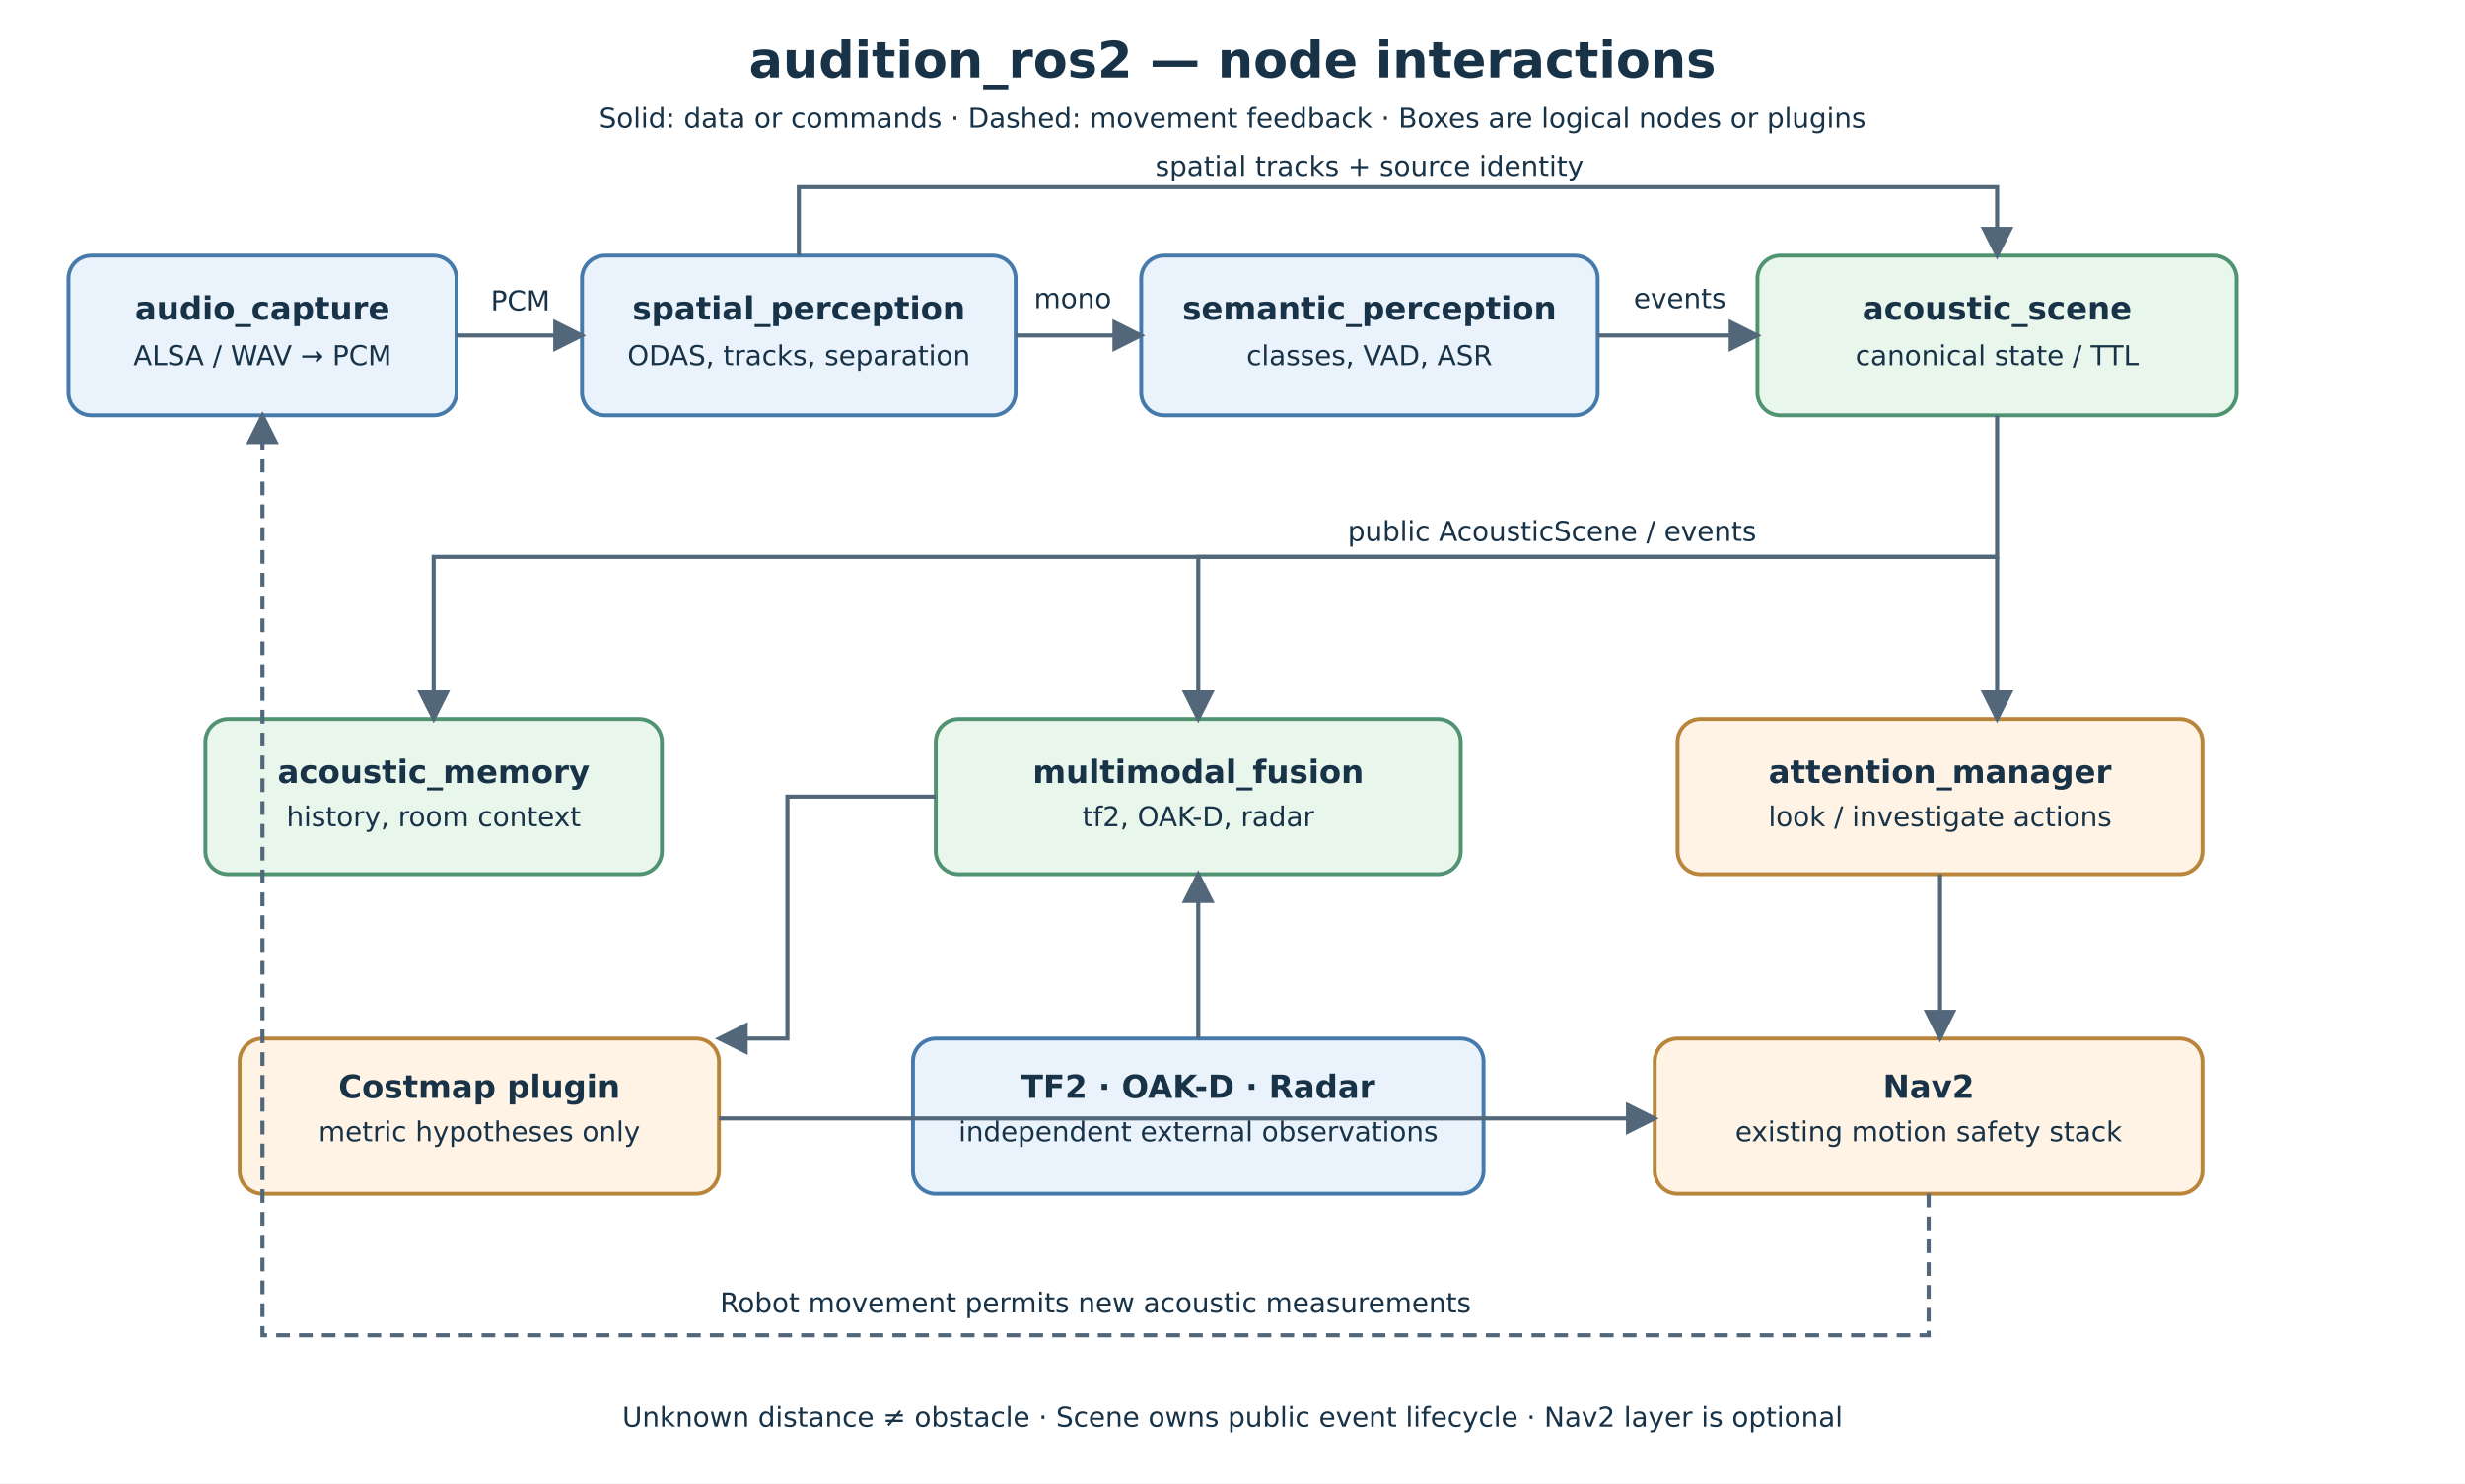
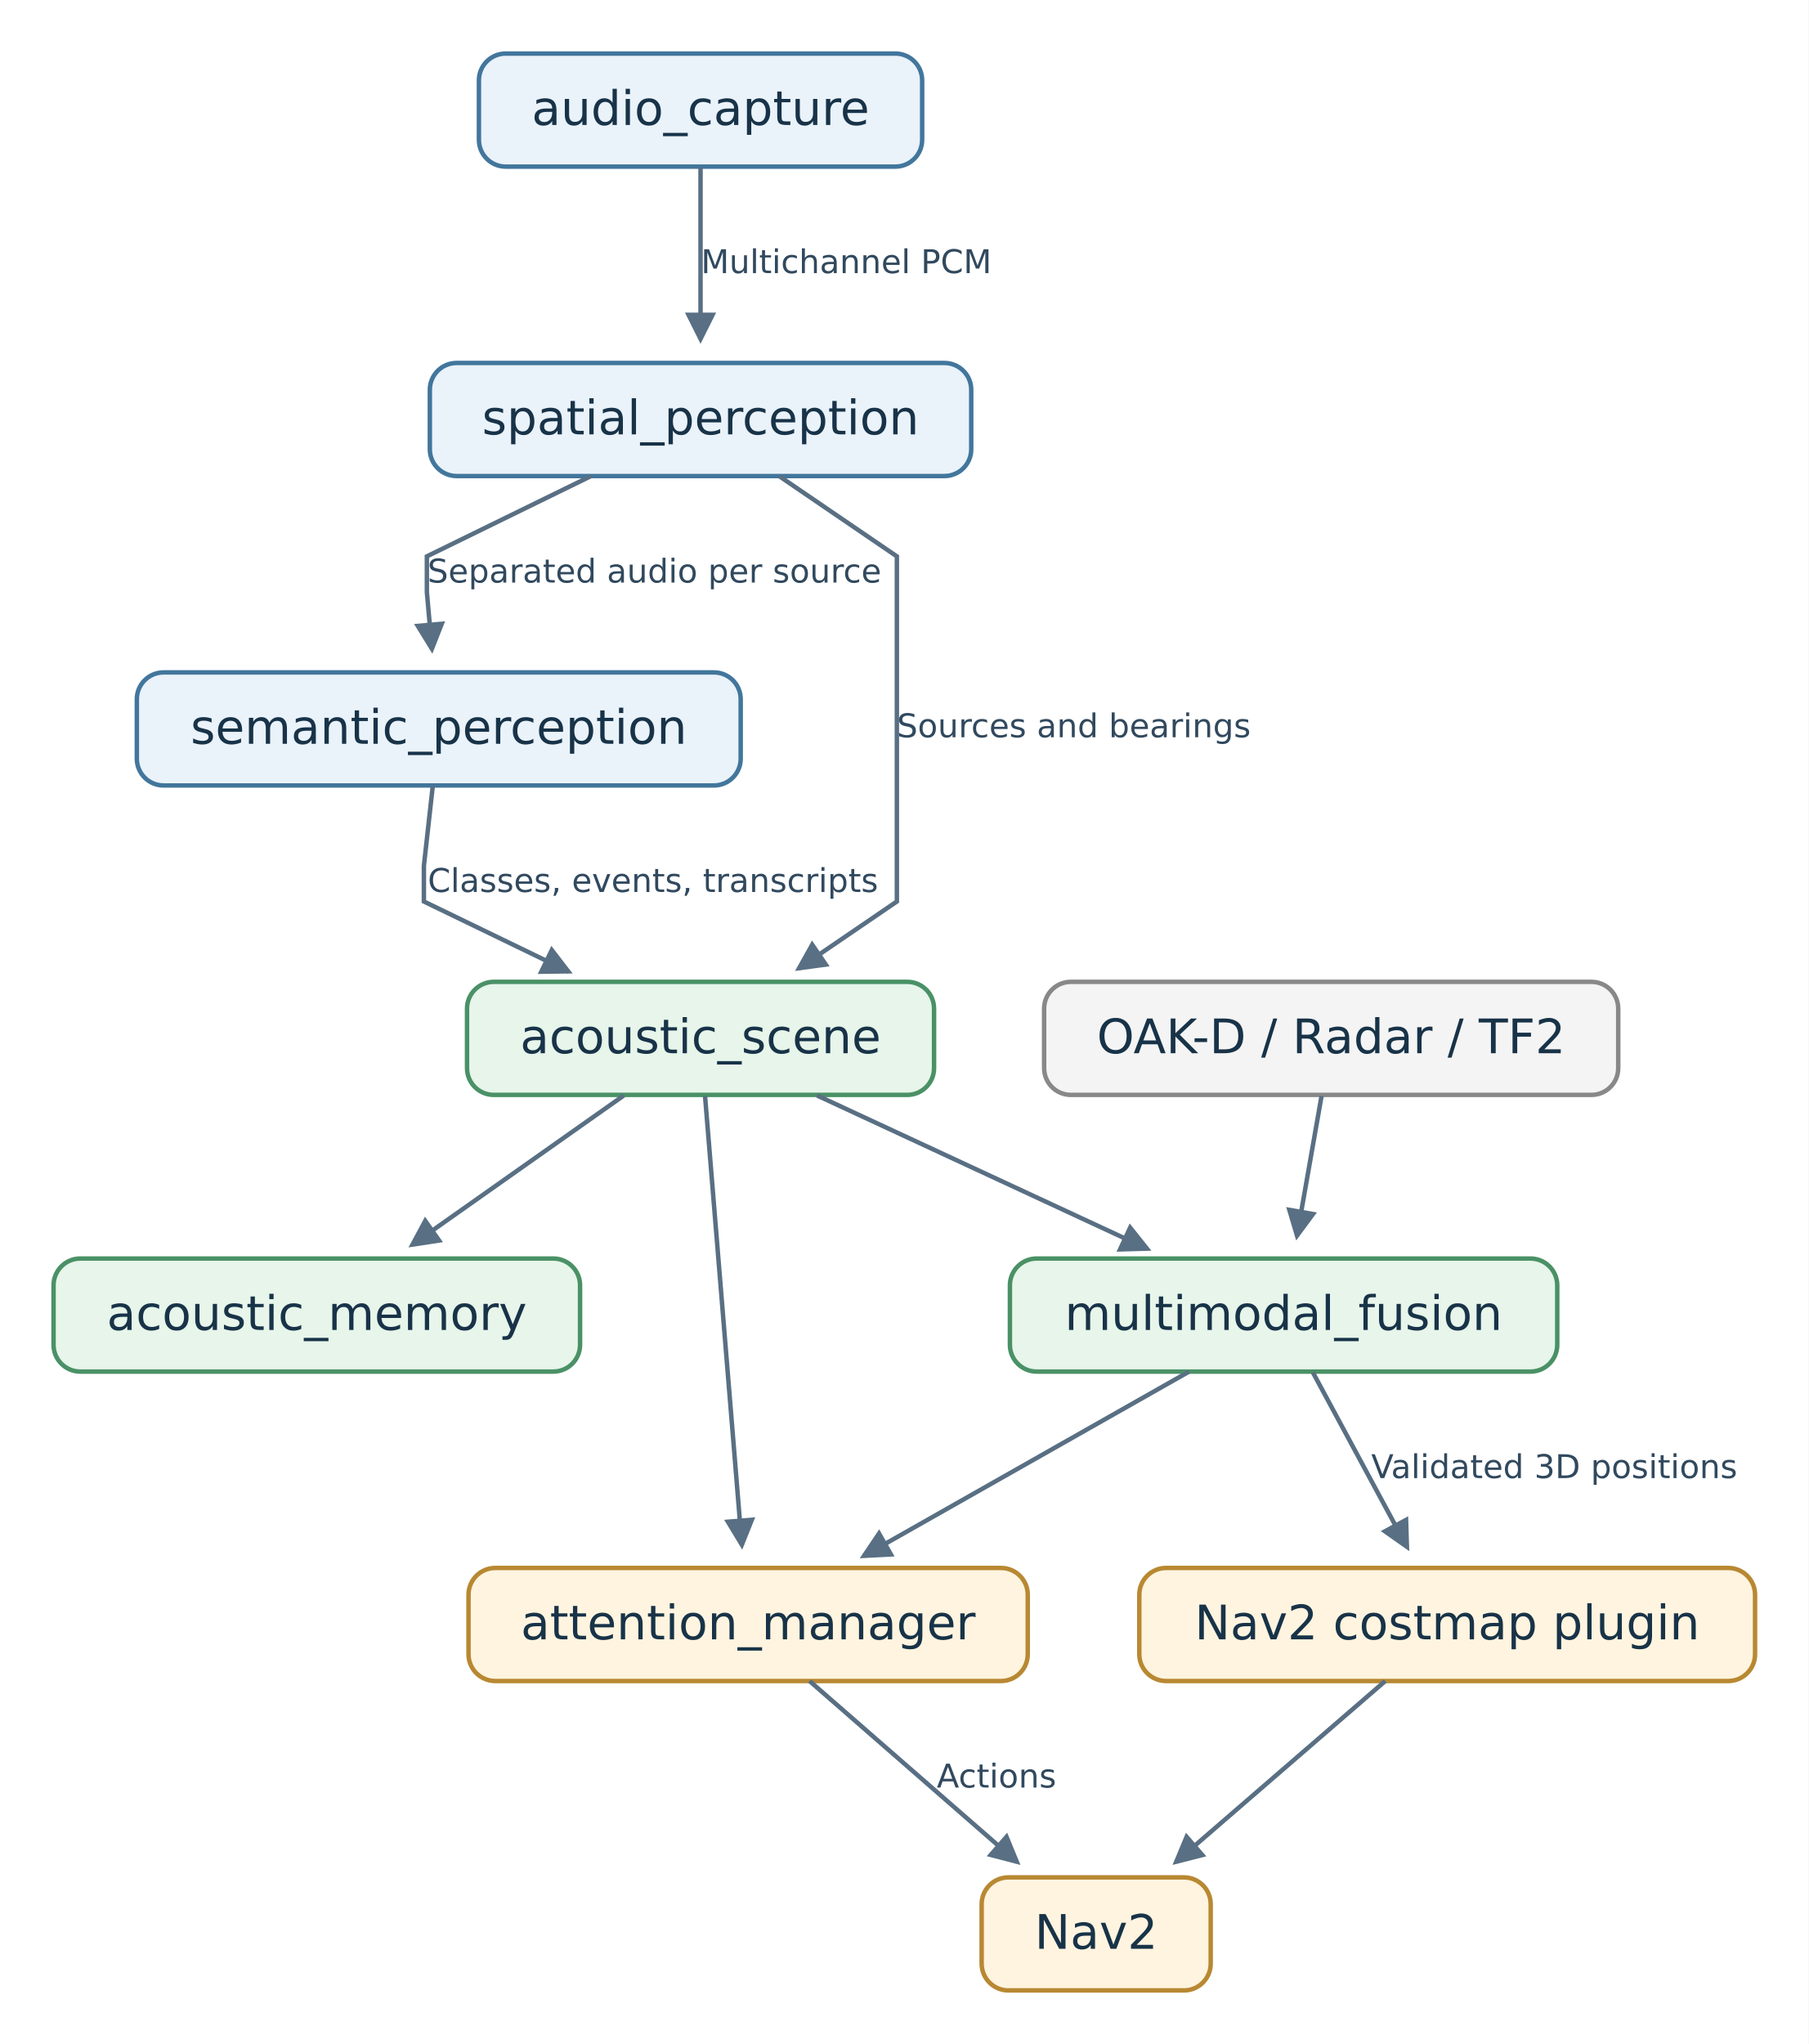
- <svg xmlns="http://www.w3.org/2000/svg" viewBox="0 0 1080 650" width="1080" height="650" role="img" aria-labelledby="title desc">
+ <svg xmlns="http://www.w3.org/2000/svg" viewBox="0 0 608 687" width="608" height="687" role="img" aria-label="Compact audition_ros2 node interaction flowchart">
  <defs>
-     <marker id="a" markerWidth="8" markerHeight="8" refX="7" refY="4" orient="auto">
-       <path d="M0 0L8 4L0 8Z" fill="#52677a" />
+     <marker id="arrow" markerWidth="7" markerHeight="7" refX="6" refY="3.5" orient="auto">
+       <path d="M0 0L7 3.5L0 7Z" fill="#596f83" />
    </marker>
-     <style>
- text{font-family:DejaVu Sans,Arial,sans-serif;fill:#183348}.t{font-size:22px;font-weight:bold}.s{font-size:12px}.l{font-size:14px;font-weight:bold}.p{fill:#eaf3fb;stroke:#457aaa;stroke-width:1.7}.c{fill:#e9f6ec;stroke:#4f9371;stroke-width:1.7}.b{fill:#fff3e5;stroke:#b8853b;stroke-width:1.7}.e{fill:none;stroke:#52677a;stroke-width:1.8;marker-end:url(#a)}.d{stroke-dasharray:6 4}.w{fill:#fff}</style>
  </defs>
-   <rect width="1080" height="650" fill="#fff" />
-   <text x="540" y="34" text-anchor="middle" class="t">audition_ros2 — node interactions</text>
-   <text x="540" y="56" text-anchor="middle" class="s">Solid: data or commands · Dashed: movement feedback · Boxes are logical nodes or plugins</text>
-   <rect class="p" x="30" y="112" width="170" height="70" rx="10" />
-   <text x="115" y="140" text-anchor="middle" class="l">audio_capture</text>
-   <text x="115" y="160" text-anchor="middle" class="s">ALSA / WAV → PCM</text>
-   <rect class="p" x="255" y="112" width="190" height="70" rx="10" />
-   <text x="350" y="140" text-anchor="middle" class="l">spatial_perception</text>
-   <text x="350" y="160" text-anchor="middle" class="s">ODAS, tracks, separation</text>
-   <rect class="p" x="500" y="112" width="200" height="70" rx="10" />
-   <text x="600" y="140" text-anchor="middle" class="l">semantic_perception</text>
-   <text x="600" y="160" text-anchor="middle" class="s">classes, VAD, ASR</text>
-   <rect class="c" x="770" y="112" width="210" height="70" rx="10" />
-   <text x="875" y="140" text-anchor="middle" class="l">acoustic_scene</text>
-   <text x="875" y="160" text-anchor="middle" class="s">canonical state / TTL</text>
-   <path class="e" d="M200 147H255" />
-   <text x="228" y="136" text-anchor="middle" class="s">PCM</text>
-   <path class="e" d="M445 147H500" />
-   <text x="470" y="135" text-anchor="middle" class="s">mono</text>
-   <path class="e" d="M700 147H770" />
-   <text x="736" y="135" text-anchor="middle" class="s">events</text>
-   <path class="e" d="M350 112V82H875V112" />
-   <text x="600" y="77" text-anchor="middle" class="s">spatial tracks + source identity</text>
-   <rect class="c" x="90" y="315" width="200" height="68" rx="10" />
-   <text x="190" y="343" text-anchor="middle" class="l">acoustic_memory</text>
-   <text x="190" y="362" text-anchor="middle" class="s">history, room context</text>
-   <rect class="c" x="410" y="315" width="230" height="68" rx="10" />
-   <text x="525" y="343" text-anchor="middle" class="l">multimodal_fusion</text>
-   <text x="525" y="362" text-anchor="middle" class="s">tf2, OAK-D, radar</text>
-   <rect class="b" x="735" y="315" width="230" height="68" rx="10" />
-   <text x="850" y="343" text-anchor="middle" class="l">attention_manager</text>
-   <text x="850" y="362" text-anchor="middle" class="s">look / investigate actions</text>
-   <path class="e" d="M875 182V244H190V315" />
-   <path class="e" d="M875 244H525V315" />
-   <path class="e" d="M875 244V315" />
-   <text x="680" y="237" text-anchor="middle" class="s">public AcousticScene / events</text>
-   <rect class="p" x="400" y="455" width="250" height="68" rx="10" />
-   <text x="525" y="481" text-anchor="middle" class="l">TF2 · OAK-D · Radar</text>
-   <text x="525" y="500" text-anchor="middle" class="s">independent external observations</text>
-   <path class="e" d="M525 455V383" />
-   <rect class="b" x="725" y="455" width="240" height="68" rx="10" />
-   <text x="845" y="481" text-anchor="middle" class="l">Nav2</text>
-   <text x="845" y="500" text-anchor="middle" class="s">existing motion safety stack</text>
-   <path class="e" d="M850 383V455" />
-   <rect class="b" x="105" y="455" width="210" height="68" rx="10" />
-   <text x="210" y="481" text-anchor="middle" class="l">Costmap plugin</text>
-   <text x="210" y="500" text-anchor="middle" class="s">metric hypotheses only</text>
-   <path class="e" d="M410 349H345V455H315" />
-   <path class="e" d="M315 490H725" />
-   <path class="e d" d="M845 523V585H115V182" />
-   <text x="480" y="575" text-anchor="middle" class="s">Robot movement permits new acoustic measurements</text>
-   <text x="540" y="625" text-anchor="middle" class="s">Unknown distance ≠ obstacle · Scene owns public event lifecycle · Nav2 layer is optional</text>
+   <rect width="608" height="687" fill="#fff" />
+   <g transform="translate(18 669)" font-family="DejaVu Sans,Arial,sans-serif">
+     <rect x="143" y="-651" width="149" height="38" rx="9" fill="#eaf2fa" stroke="#42769c" stroke-width="1.5" />
+     <text text-anchor="middle" x="217.5" y="-627" fill="#183348" font-size="16">audio_capture</text>
+     <rect x="126.5" y="-547" width="182" height="38" rx="9" fill="#eaf2fa" stroke="#42769c" stroke-width="1.5" />
+     <text text-anchor="middle" x="217.5" y="-523" fill="#183348" font-size="16">spatial_perception</text>
+     <rect x="28" y="-443" width="203" height="38" rx="9" fill="#eaf2fa" stroke="#42769c" stroke-width="1.5" />
+     <text text-anchor="middle" x="129.5" y="-419" fill="#183348" font-size="16">semantic_perception</text>
+     <rect x="139" y="-339" width="157" height="38" rx="9" fill="#e7f5ea" stroke="#4a9166" stroke-width="1.5" />
+     <text text-anchor="middle" x="217.5" y="-315" fill="#183348" font-size="16">acoustic_scene</text>
+     <rect x="0" y="-246" width="177" height="38" rx="9" fill="#e7f5ea" stroke="#4a9166" stroke-width="1.5" />
+     <text text-anchor="middle" x="88.5" y="-222" fill="#183348" font-size="16">acoustic_memory</text>
+     <rect x="321.5" y="-246" width="184" height="38" rx="9" fill="#e7f5ea" stroke="#4a9166" stroke-width="1.5" />
+     <text text-anchor="middle" x="413.5" y="-222" fill="#183348" font-size="16">multimodal_fusion</text>
+     <rect x="333" y="-339" width="193" height="38" rx="9" fill="#f4f4f4" stroke="#888888" stroke-width="1.5" />
+     <text text-anchor="middle" x="429.5" y="-315" fill="#183348" font-size="16">OAK-D / Radar / TF2</text>
+     <rect x="139.5" y="-142" width="188" height="38" rx="9" fill="#fff4df" stroke="#b88832" stroke-width="1.5" />
+     <text text-anchor="middle" x="233.5" y="-118" fill="#183348" font-size="16">attention_manager</text>
+     <rect x="365" y="-142" width="207" height="38" rx="9" fill="#fff4df" stroke="#b88832" stroke-width="1.5" />
+     <text text-anchor="middle" x="468.5" y="-118" fill="#183348" font-size="16">Nav2 costmap plugin</text>
+     <rect x="312" y="-38" width="77" height="38" rx="9" fill="#fff4df" stroke="#b88832" stroke-width="1.5" />
+     <text text-anchor="middle" x="350.5" y="-14" fill="#183348" font-size="16">Nav2</text>
+     <path d="M217.5,-612.76C217.5,-596.66 217.5,-573.01 217.5,-554.94" fill="none" stroke="#596f83" stroke-width="1.5" marker-end="url(#arrow)" />
+     <text x="266.5" y="-577.2" text-anchor="middle" fill="#31495e" font-size="11">Multichannel PCM</text>
+     <path d="M180.61,-508.96C155.02,-496.44 125.5,-482 125.5,-482V-470L127.21,-450.77" fill="none" stroke="#596f83" stroke-width="1.5" marker-end="url(#arrow)" />
+     <text x="202" y="-473.2" text-anchor="middle" fill="#31495e" font-size="11">Separated audio per source</text>
+     <path d="M243.96,-508.96C262.33,-496.44 283.5,-482 283.5,-482V-366L250.5,-343.5" fill="none" stroke="#596f83" stroke-width="1.5" marker-end="url(#arrow)" />
+     <text x="343" y="-421.2" text-anchor="middle" fill="#31495e" font-size="11">Sources and bearings</text>
+     <path d="M127.5,-404.96C126.1,-392.44 124.5,-378 124.5,-378V-366L173.16,-342.45" fill="none" stroke="#596f83" stroke-width="1.5" marker-end="url(#arrow)" />
+     <text x="201.5" y="-369.2" text-anchor="middle" fill="#31495e" font-size="11">Classes, events, transcripts</text>
+     <path d="M219.01,-300.65C221.87,-265.72 228.12,-189.59 231.4,-149.64" fill="none" stroke="#596f83" stroke-width="1.5" marker-end="url(#arrow)" />
+     <path d="M256.69,-300.8L367.71,-249.26" fill="none" stroke="#596f83" stroke-width="1.5" marker-end="url(#arrow)" />
+     <path d="M191.7,-300.8L120.54,-250.6" fill="none" stroke="#596f83" stroke-width="1.5" marker-end="url(#arrow)" />
+     <path d="M426.26,-300.58L417.99,-253.53" fill="none" stroke="#596f83" stroke-width="1.5" marker-end="url(#arrow)" />
+     <path d="M423.33,-207.76L455.04,-148.97" fill="none" stroke="#596f83" stroke-width="1.5" marker-end="url(#arrow)" />
+     <text x="504.5" y="-172.2" text-anchor="middle" fill="#31495e" font-size="11">Validated 3D positions</text>
+     <path d="M381.73,-208L272.32,-146" fill="none" stroke="#596f83" stroke-width="1.5" marker-end="url(#arrow)" />
+     <path d="M254.15,-104L323.92,-43.17" fill="none" stroke="#596f83" stroke-width="1.5" marker-end="url(#arrow)" />
+     <text x="317" y="-68.2" text-anchor="middle" fill="#31495e" font-size="11">Actions</text>
+     <path d="M447.68,-104L377.3,-43.17" fill="none" stroke="#596f83" stroke-width="1.5" marker-end="url(#arrow)" />
+   </g>
</svg>
